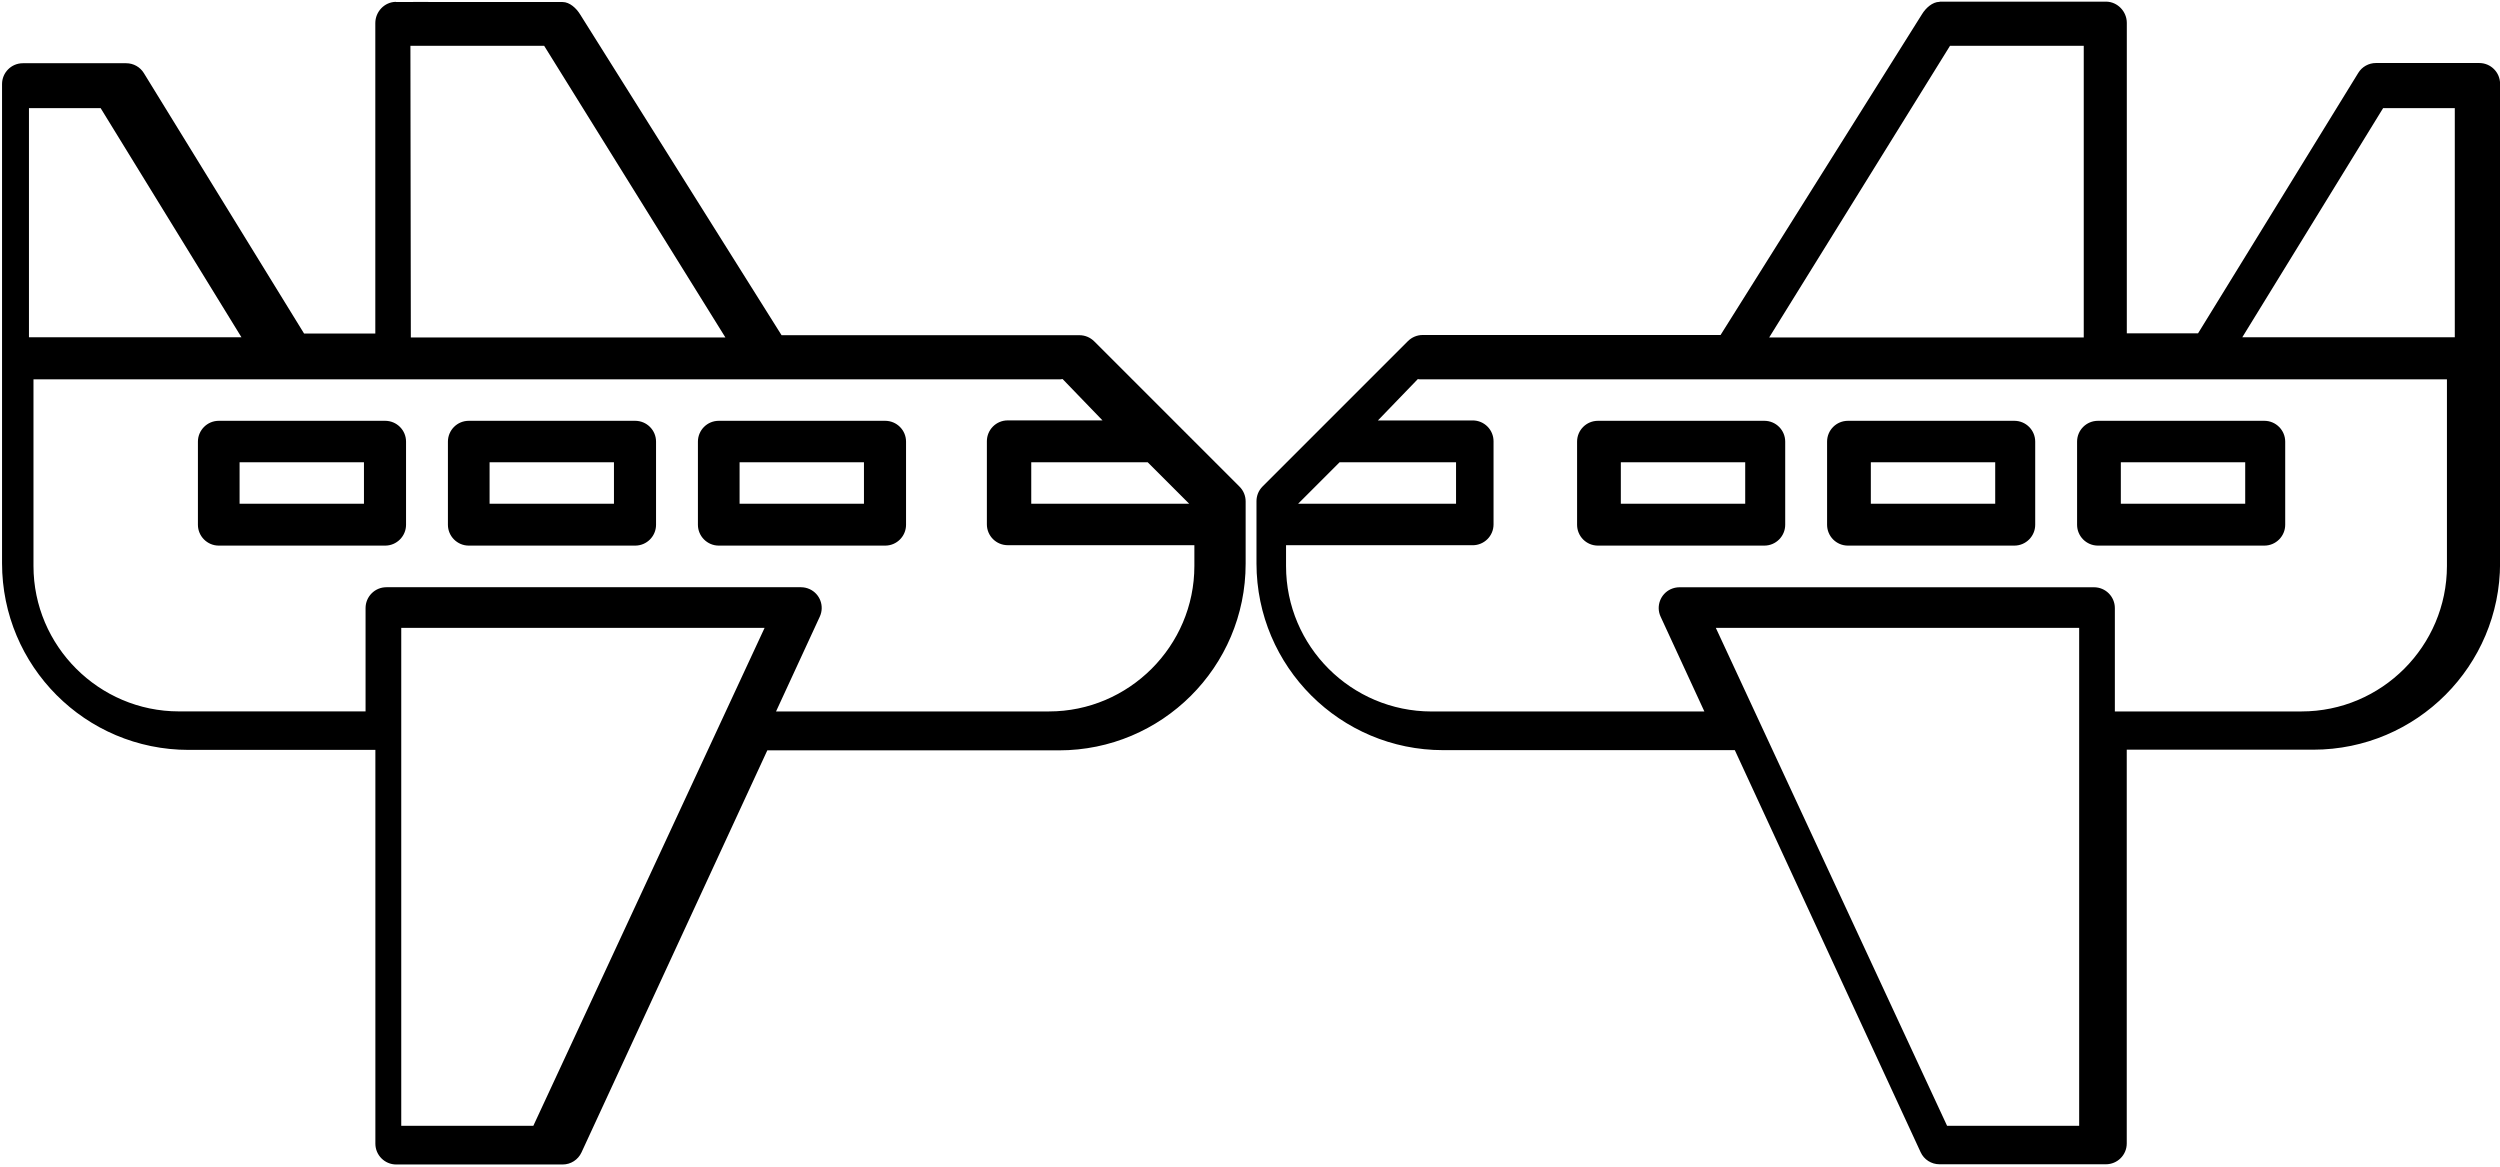
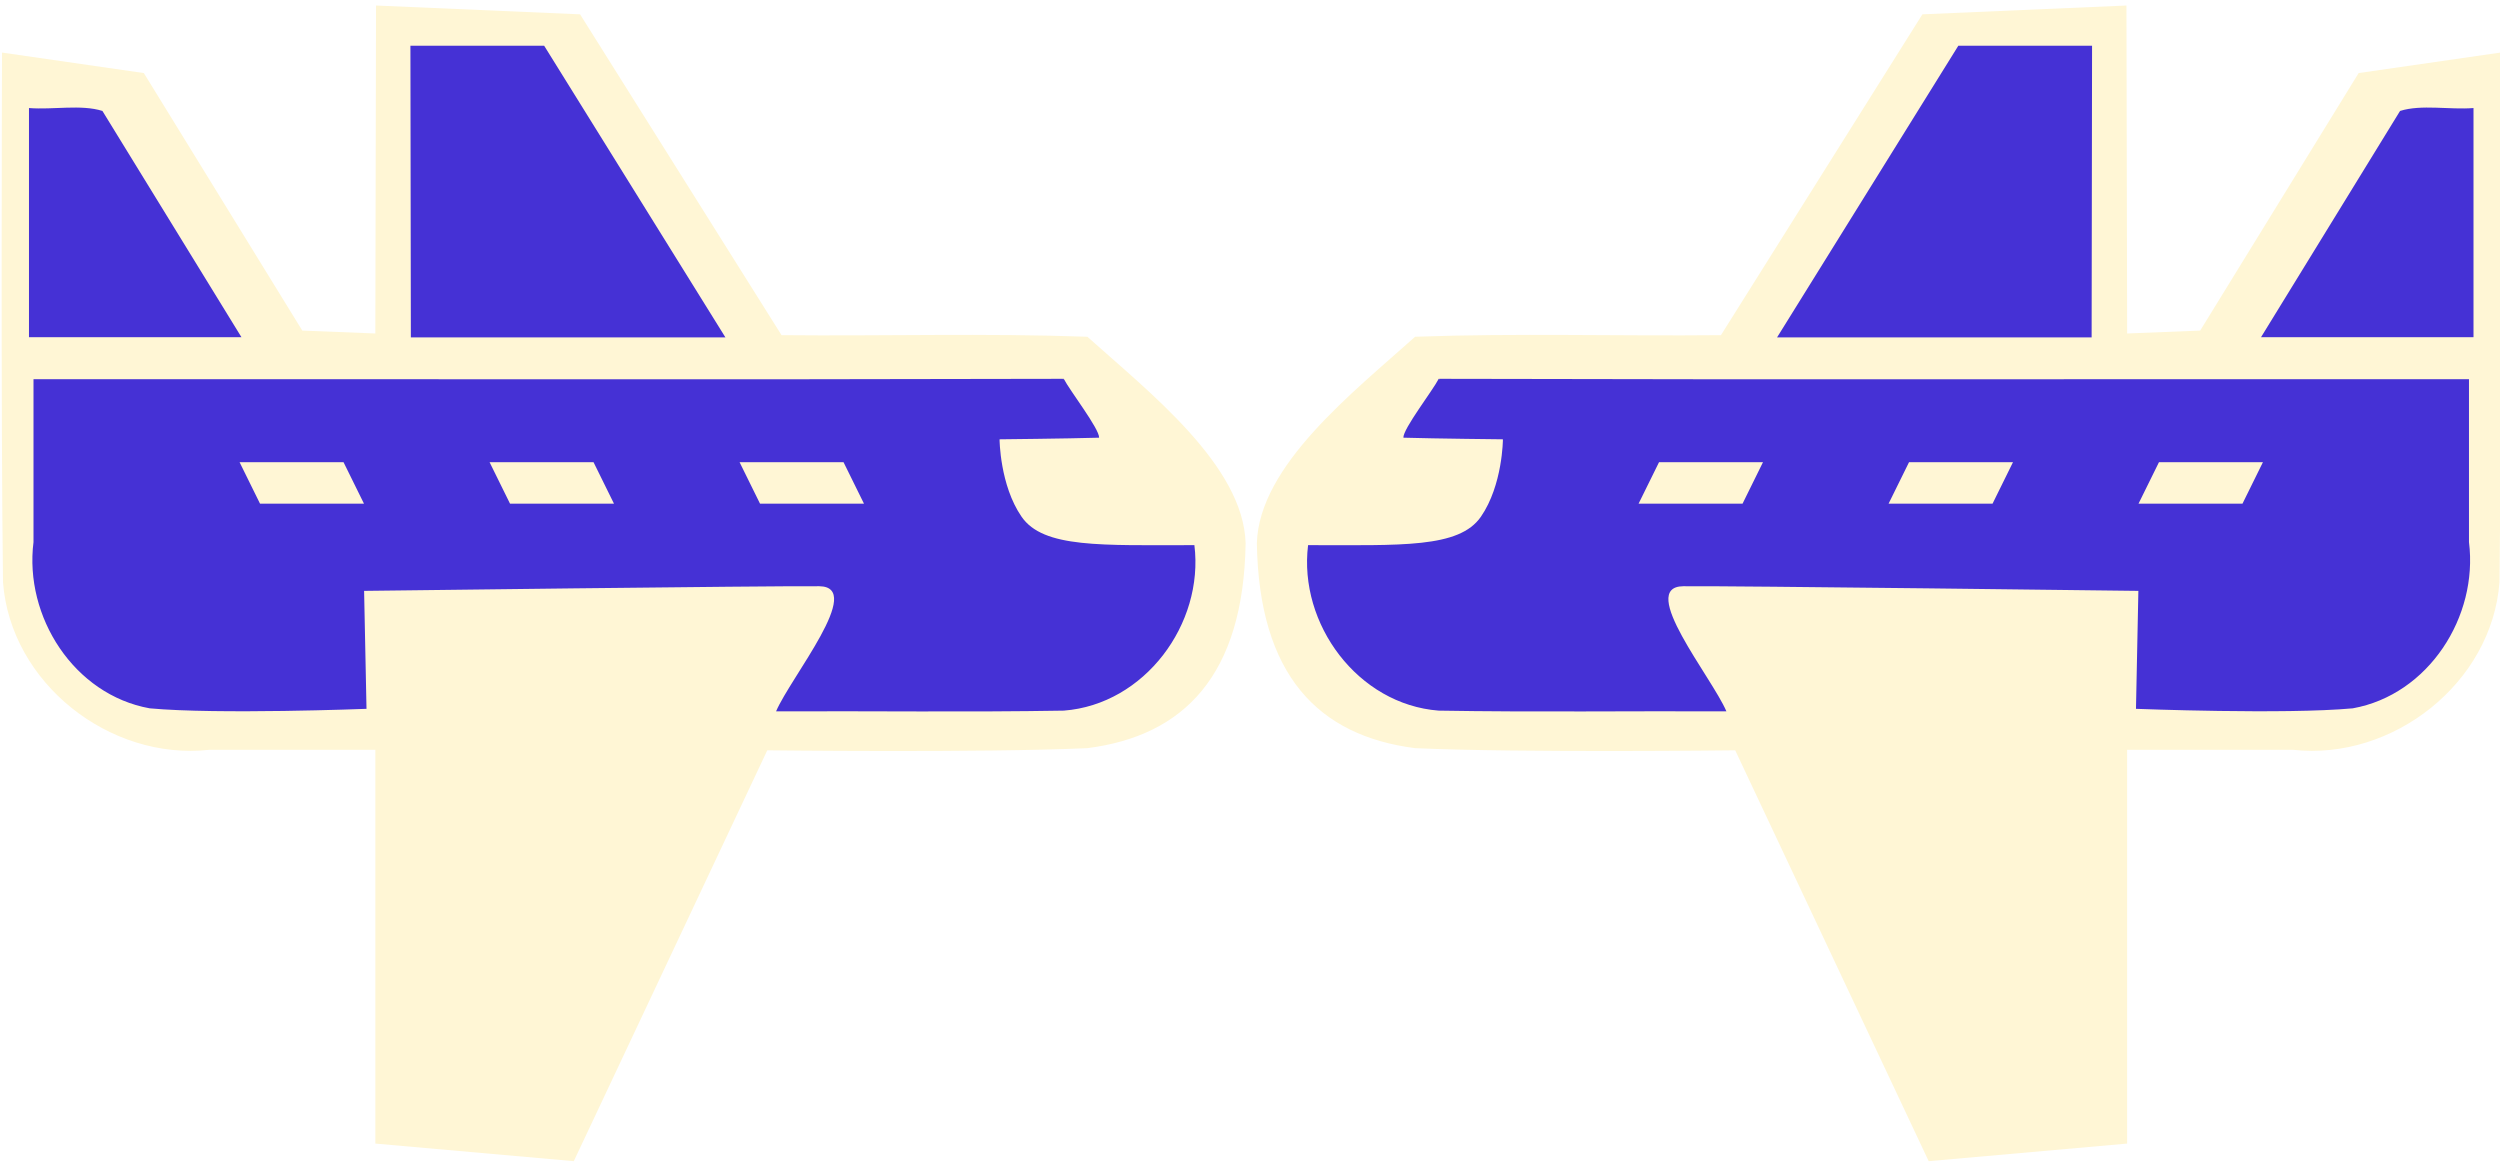
<svg xmlns="http://www.w3.org/2000/svg" width="120" height="56" version="1.1" viewBox="0 0 120 56">
-   <path d="m19 0.089c-0.545 0.007-0.985 0.471-0.985 1.02v14.9h-3.42l-7.69-12.5c-0.179-0.294-0.5-0.474-0.847-0.474h-4.96c-0.556 0-1 0.452-1 1v23c0 4.93 3.99 8.96 8.96 8.96h8.96v18.9c0 0.556 0.452 1 1 1h7.99c0.388 0 0.739-0.225 0.903-0.578l8.92-19.3h14c4.93 0 8.96-3.99 8.96-8.96v-2.99c0-0.265-0.104-0.519-0.291-0.705l-6.98-6.98c-0.19-0.187-0.44-0.292-0.705-0.292h-14.3l-9.67-15.4c-0.179-0.293-0.5-0.593-0.843-0.593h-5.95s-1.36-0.01-2.04 0zm74.1 0c-0.343 0-0.664 0.298-0.843 0.591l-9.67 15.4h-14.3c-0.264 0-0.515 0.105-0.705 0.292l-6.98 6.98c-0.187 0.187-0.291 0.44-0.291 0.705v2.99c0.005 4.96 4.03 8.96 8.96 8.96h14l8.92 19.3c0.162 0.353 0.515 0.578 0.903 0.578h7.99c0.549 0 1-0.444 1-1v-18.9h8.96c4.96-0.005 8.96-4.03 8.96-8.96v-23c0-0.549-0.444-1-1-1h-4.96c-0.345-1.96e-4 -0.668 0.18-0.847 0.474l-7.69 12.5h-3.42v-14.9c0-0.545-0.44-1.01-0.985-1.02-2.66-2.49e-4 -5.33 5.52e-4 -7.99 1e-3zm-73.4 2.11h6.42l8.7 14h-15.1zm73.9 0h6.42v14h-15.1zm-92.2 2.99h3.43l6.76 11h-10.2v-11zm113 0h3.43v11h-10.2l6.76-11zm-63.4 13 1.92 1.99h-4.55c-0.556 0-1 0.452-1 1v3.99c0 0.556 0.452 1 1 1h8.96v1c0 3.84-3.14 6.98-6.98 6.98h-13.1l2.1-4.55c0.231-0.504 0.011-1.09-0.485-1.32-0.132-0.06-0.274-0.092-0.418-0.092h-19.9c-0.556 0-1 0.452-1 1v4.96h-8.96c-3.84 0-6.98-3.14-6.98-6.98v-8.96h49.3l0.153-0.02zm17 0 0.153 0.02h49.3v8.96c-4e-3 3.84-3.13 6.98-6.98 6.98h-8.96v-4.96c0-0.549-0.444-1-1-1h-19.9c-0.143 0-0.286 0.032-0.418 0.092-0.496 0.23-0.717 0.821-0.485 1.32l2.1 4.55h-13.1c-3.84-0.004-6.98-3.12-6.98-6.98v-1h8.96c0.549 0 1-0.444 1-1v-3.99c0-0.549-0.444-1-1-1h-4.55l1.92-1.99zm-57.5 2.01c-0.552 0-1 0.452-1 1v3.99c0 0.552 0.452 1 1 1h7.99c0.552 0 1-0.452 1-1v-3.99c0-0.556-0.452-1-1-1zm12 0c-0.556 0-1 0.452-1 1v3.99c0 0.552 0.452 1 1 1h7.99c0.556 0 1-0.452 1-1v-3.99c0-0.556-0.452-1-1-1zm12 0c-0.556 0-1 0.452-1 1v3.99c0 0.552 0.452 1 1 1h7.99c0.556 0 1-0.452 1-1v-3.99c0-0.556-0.452-1-1-1zm42.2 0c-0.549 0-1 0.444-1 1v3.99c0 0.549 0.444 1 1 1h7.99c0.549 0 1-0.448 1-1v-3.99c0-0.549-0.444-1-1-1zm12 0c-0.549 0-1 0.444-1 1v3.99c0 0.549 0.444 1 1 1h7.99c0.549 0 1-0.448 1-1v-3.99c0-0.549-0.444-1-1-1zm12 0c-0.549 0-1 0.444-1 1v3.99c0 0.549 0.448 1 1 1h7.99c0.549 0 1-0.448 1-1v-3.99c0-0.549-0.448-1-1-1zm-89.2 1.99h5.97v1.99h-5.97zm12 0h5.97v1.99h-5.97zm12 0h5.97v1.99h-5.97zm14 0h5.59l1.99 1.99h-7.58v-1.99zm14.8 0h5.59v1.99h-7.58l1.99-1.99zm13.5 0h5.97v1.99h-5.97zm12 0h5.97v1.99h-5.97zm12 0h5.97v1.99h-5.97zm-82.5 7.95h17.4l-11.1 23.9h-6.34v-23.9zm63.1 0h17.4v23.9h-6.34l-11.1-23.9z" />
+   <g style="fill:#4531d5">
+     <path d="m51.006 17.419s-33.527 0.004-49.993 0.012c0.074 3.453-0.161 7.699 0.143 11.136 0.656 3.637 4.998 6.741 8.576 6.29 10.023-0.014 34.01 0.011 41.677-0.078 3.723-0.481 7.022-4.951 6.575-8.612-1.761-2.907-6.978-8.748-6.978-8.748z" style="fill:#4531d5" />
+     <path d="m0.855 4.116v12.784h11.507c-2.542-4.261-5.085-8.523-7.627-12.784h-3.881z" style="fill:#4531d5;stroke-width:1.145" />
+     <path d="m19.045 1.245c0.008 5.103 0.017 10.205 0.025 15.308h17.593c-3.379-5.103-6.759-10.205-10.138-15.308h-7.48z" style="fill:#4531d5;stroke-width:1.129" />
+     <path d="m69.117 17.419s33.527 0.004 49.993 0.012c-0.074 3.453 0.161 7.699-0.143 11.136-0.656 3.637-4.998 6.741-8.576 6.29-10.023-0.014-34.01 0.011-41.677-0.078-3.723-0.481-7.022-4.951-6.575-8.612 1.761-2.907 6.978-8.748 6.978-8.748z" style="fill:#4531d5" />
+     <path d="m119.27 4.116v12.784h-11.507c2.542-4.261 5.085-8.523 7.627-12.784h3.881z" style="fill:#4531d5;stroke-width:1.145" />
+     <path d="m101.08 1.245c-8e-3 5.103-0.017 10.205-0.025 15.308h-17.593c3.379-5.103 6.759-10.205 10.138-15.308h7.48z" style="fill:#4531d5;stroke-width:1.129" />
+   </g>
+   <path d="m19.26 30.135v23.9h6.34c3.7-7.967 7.4-15.934 11.1-23.9h-17.439z" style="fill:#fea" />
+   <path d="m19.26 30.135h17.439c-3.7 7.967-7.4 15.934-11.1 23.9h-6.34c-2e-6 -7.967-3e-6 -15.934-5e-6 -23.9z" style="fill:#fea" />
+   <path d="m35.5 22.186 0.981 1.99h4.99l-0.981-1.99z" style="fill:#fff6d5" />
+   <path d="m18.049 0.265-0.033 15.742-3.506-0.139-7.606-12.361-6.807-0.984s-0.061 17.617 0.047 25.422c0.362 4.841 5.121 8.571 9.895 8.047h7.978v18.9l9.525 0.844 9.287-19.721s10.25 0.125 15.361-0.103c4.653-0.594 7.495-3.502 7.6-9.838-0.11-3.74-4.646-7.261-7.596-9.91-4.878-0.177-9.789-0.026-14.68-0.076l-9.67-15.4zm1.651 1.931h6.42l8.701 14h-15.1c-0.007-4.667-0.014-9.333-0.021-14zm-18.309 2.99c1.15 0.092 2.505-0.184 3.525 0.139l6.674 10.861h-10.199zm49.67 12.998c0.287 0.561 1.716 2.406 1.696 2.825-1.591 0.046-4.778 0.078-4.778 0.078s0.009 2.198 1.056 3.715c1.046 1.517 3.834 1.365 8.296 1.365 0.468 3.785-2.393 7.646-6.269 7.943-4.601 0.08-9.207 0.013-13.811 0.035 0.709-1.653 4.285-5.981 2.072-6.006-2.212-0.025-21.846 0.223-21.846 0.223l0.115 5.662s-7.133 0.278-10.406-0.024c-3.637-0.655-6.029-4.401-5.578-7.98v-7.817c16.479-0.013 32.999 0.026 49.453-0.02z" style="fill:#fff6d5" />
+   <path d="m23.5 22.186 0.981 1.99h4.99l-0.981-1.99z" style="fill:#fff6d5" />
+   <path d="m11.5 22.186 0.981 1.99h4.99l-0.981-1.99z" style="fill:#fff6d5" />
+   <path d="m51.061 18.184c-0.132-0.055-0.027 0.064 0 0z" style="fill:#fea" />
+   <path d="m100.86 30.135v23.9h-6.34c-3.7-7.967-7.4-15.934-11.1-23.9h17.439z" style="fill:#fea" />
+   <path d="m100.86 30.135h-17.439c3.7 7.967 7.4 15.934 11.1 23.9h6.34v-23.9z" style="fill:#fea" />
+   <path d="m84.623 22.186-0.981 1.99h-4.99l0.981-1.99z" style="fill:#fff6d5" />
+   <path d="m102.07 0.265 0.033 15.742 3.506-0.139 7.606-12.361 6.807-0.984s0.061 17.617-0.047 25.422c-0.362 4.841-5.121 8.571-9.895 8.047h-7.978v18.9l-9.525 0.844-9.287-19.721s-10.25 0.125-15.361-0.103c-4.653-0.594-7.495-3.502-7.6-9.838 0.11-3.74 4.646-7.261 7.596-9.91 4.878-0.177 9.789-0.026 14.68-0.076l9.67-15.4zm-1.651 1.931h-6.42l-8.701 14h15.1c7e-3 -4.667 0.014-9.333 0.021-14zm18.309 2.99c-1.15 0.092-2.505-0.184-3.525 0.139l-6.674 10.861h10.199zm-49.67 12.998c-0.287 0.561-1.716 2.406-1.696 2.825 1.591 0.046 4.778 0.078 4.778 0.078s-0.009 2.198-1.056 3.715c-1.046 1.517-3.834 1.365-8.296 1.365-0.468 3.785 2.393 7.646 6.269 7.943 4.601 0.08 9.207 0.013 13.811 0.035-0.709-1.653-4.285-5.981-2.072-6.006 2.212-0.025 21.846 0.223 21.846 0.223l-0.115 5.662s7.133 0.278 10.406-0.024c3.637-0.655 6.029-4.401 5.578-7.98v-7.817c-16.479-0.013-32.999 0.026-49.453-0.02z" style="fill:#fff6d5" />
+   <path d="m96.623 22.186-0.981 1.99h-4.99l0.981-1.99z" style="fill:#fff6d5" />
+   <path d="m108.62 22.186-0.981 1.99h-4.99l0.981-1.99z" style="fill:#fff6d5" />
+   <path d="m69.062 18.184c0.132-0.055 0.027 0.064 0 0z" style="fill:#fea" />
</svg>
